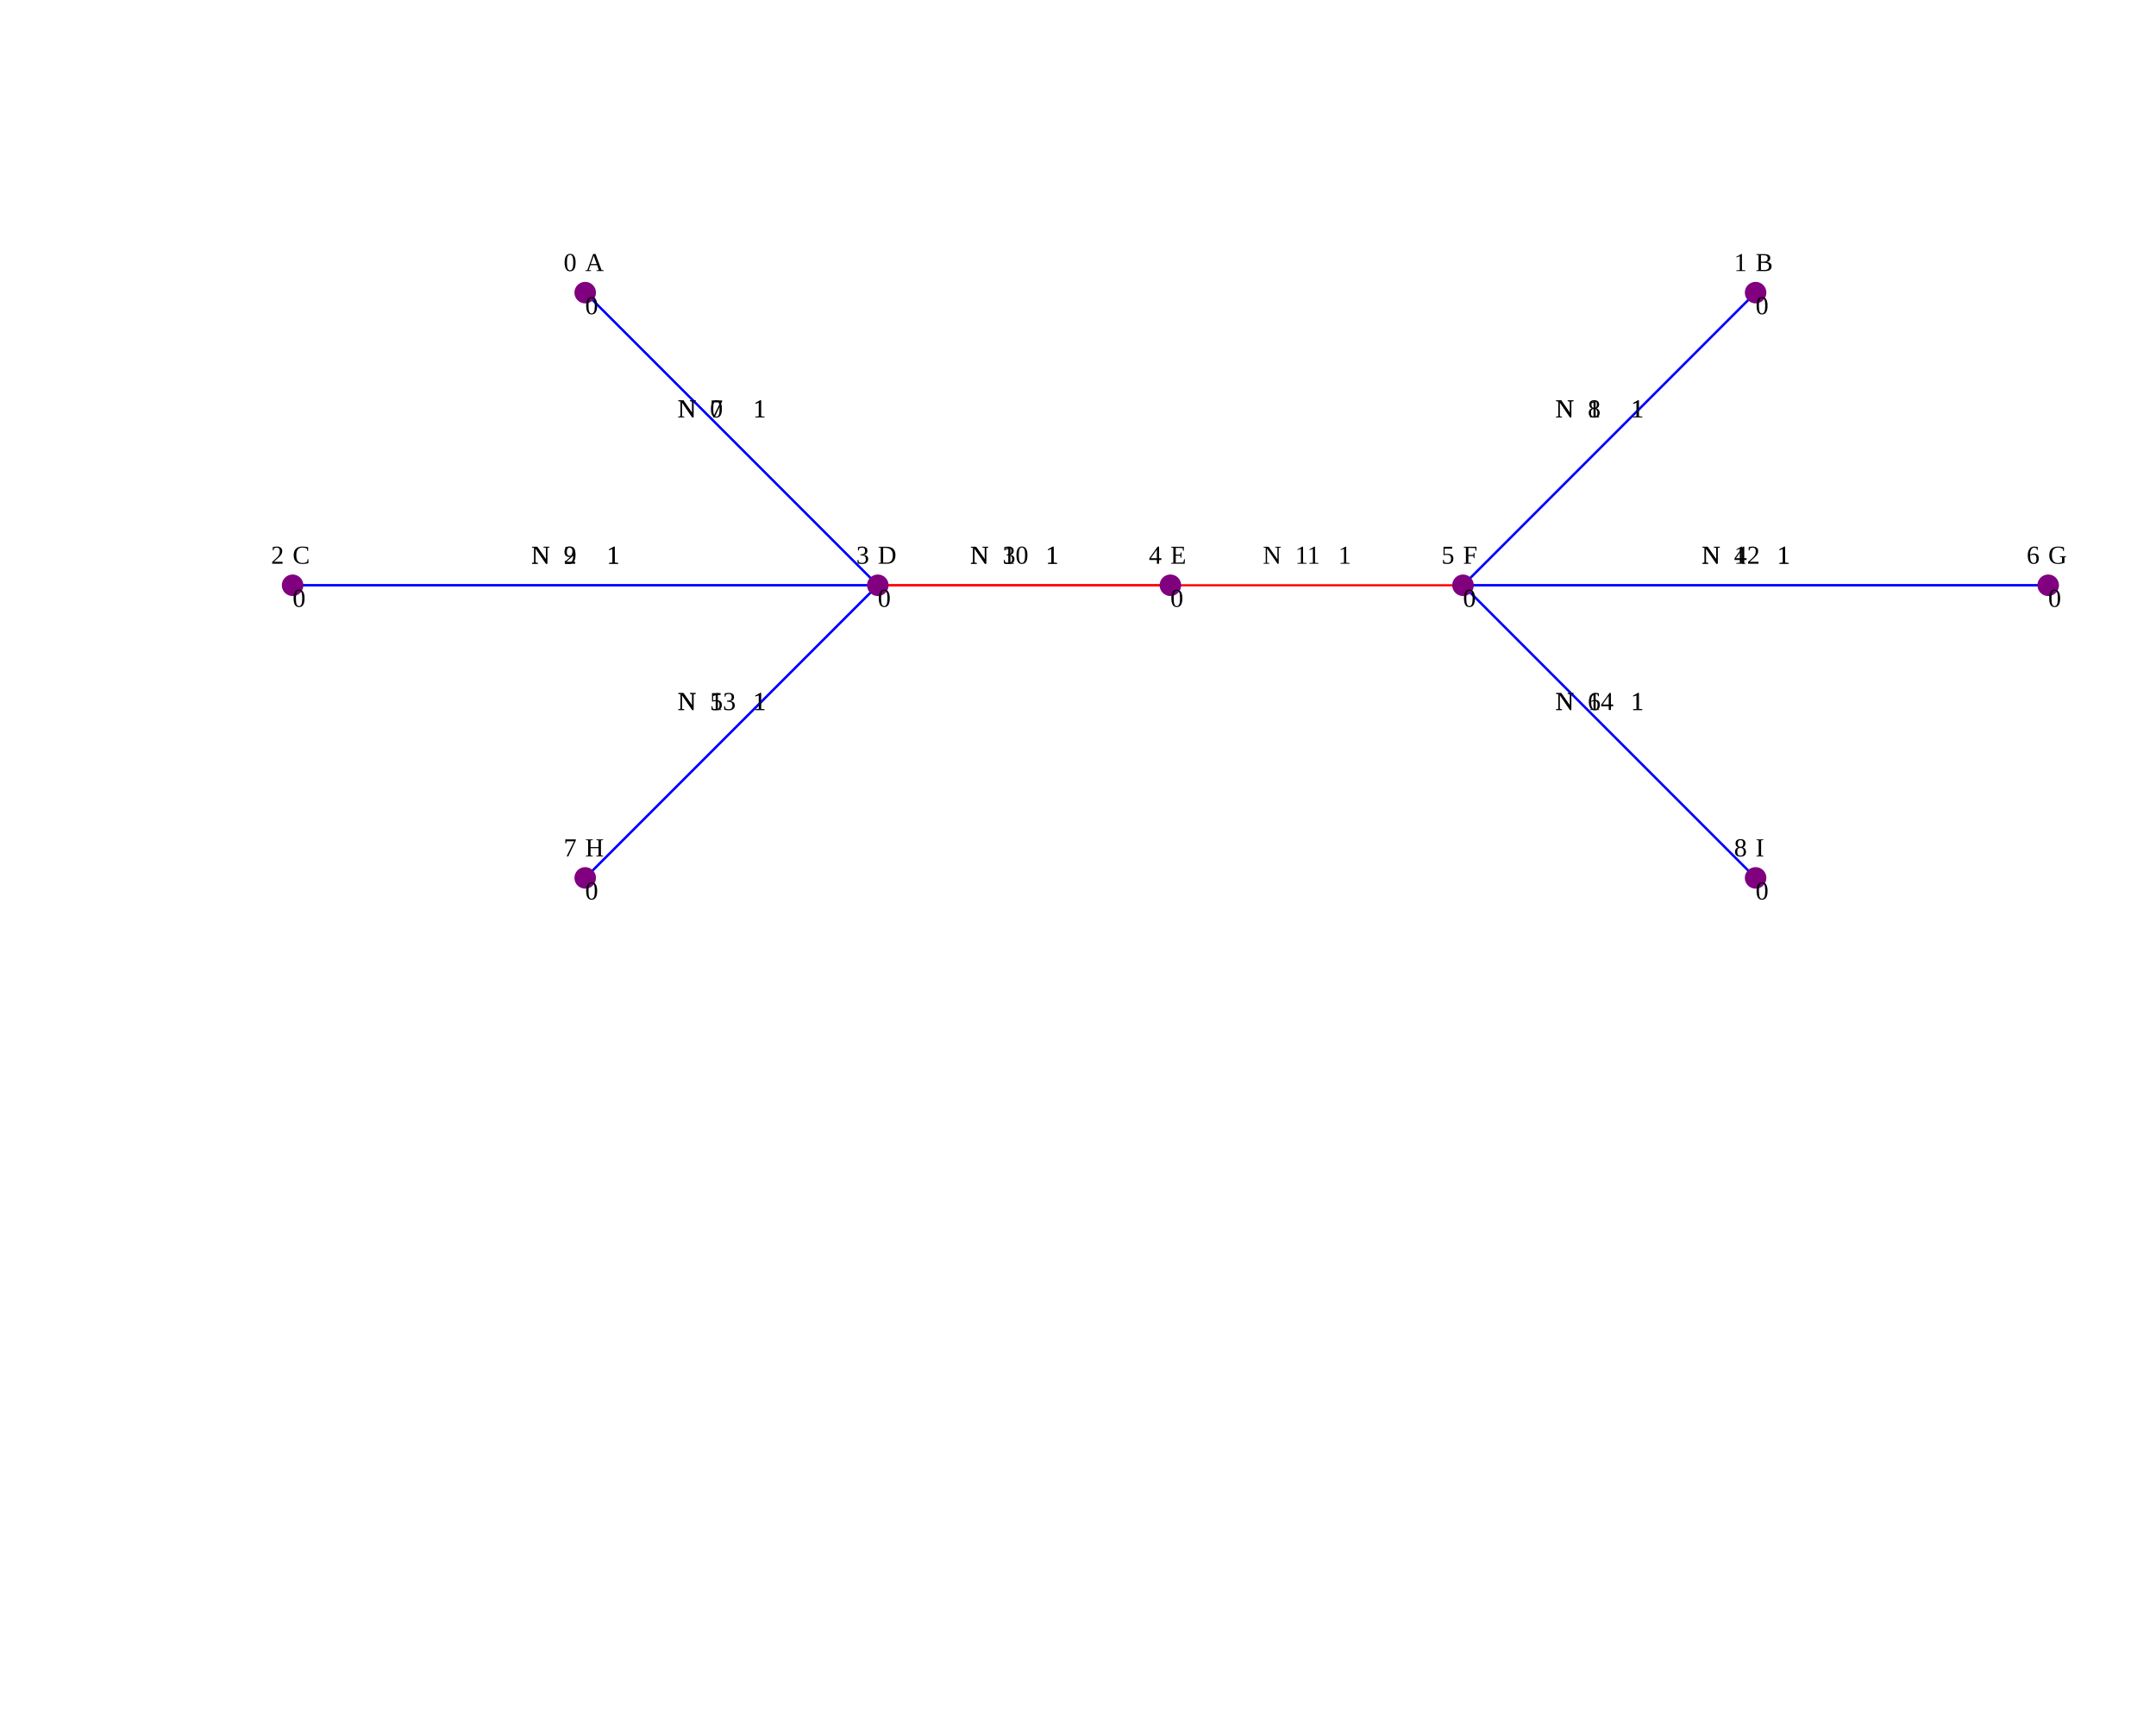
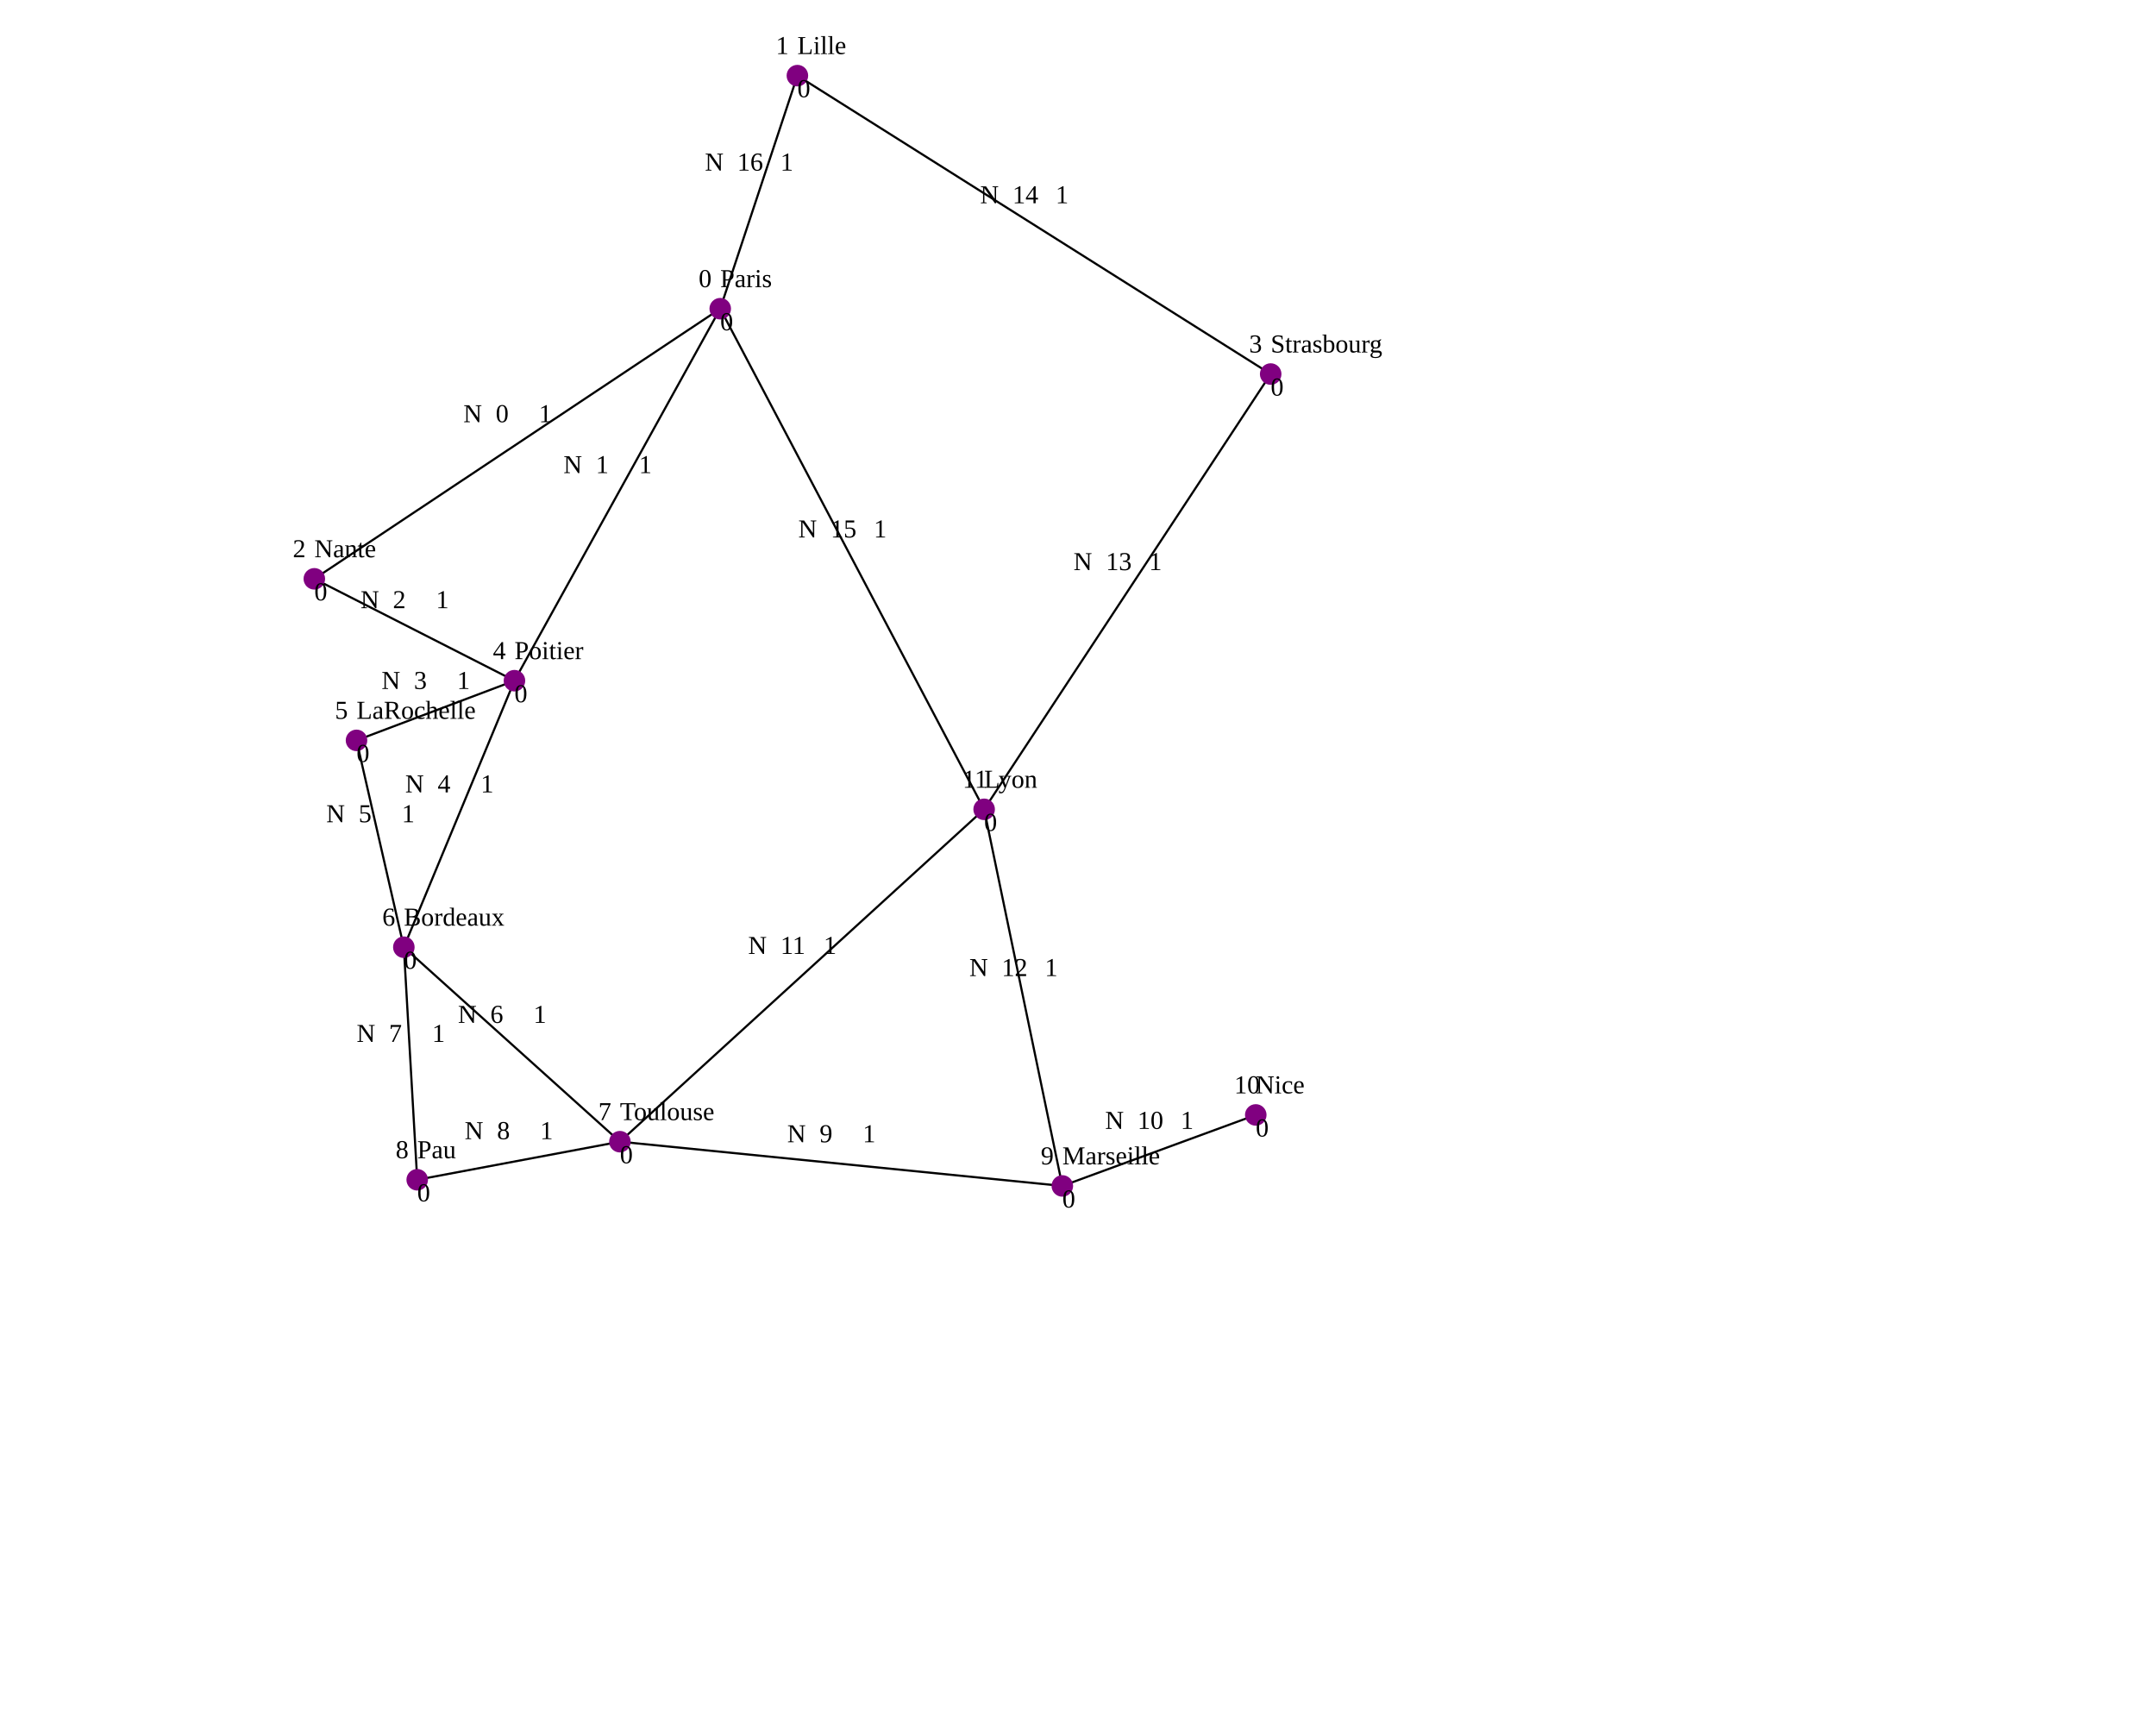
<svg xmlns="http://www.w3.org/2000/svg" version="1.1" width="1000" height="800">
-   <line x1="271.429" y1="135.714" x2="407.143" y2="271.429" stroke="blue" />
-   <text x="314.286" y="193.571" fill="black">N</text>
-   <text x="329.286" y="193.571" fill="black">0</text>
-   <text x="349.286" y="193.571" fill="black">1</text>
-   <line x1="814.286" y1="135.714" x2="678.571" y2="271.429" stroke="blue" />
-   <text x="721.429" y="193.571" fill="black">N</text>
-   <text x="736.429" y="193.571" fill="black">1</text>
-   <text x="756.429" y="193.571" fill="black">1</text>
-   <line x1="135.714" y1="271.429" x2="407.143" y2="271.429" stroke="blue" />
-   <text x="246.429" y="261.429" fill="black">N</text>
-   <text x="261.429" y="261.429" fill="black">2</text>
-   <text x="281.429" y="261.429" fill="black">1</text>
-   <line x1="407.143" y1="271.429" x2="542.857" y2="271.429" stroke="red" />
-   <text x="450" y="261.429" fill="black">N</text>
-   <text x="465" y="261.429" fill="black">3</text>
-   <text x="485" y="261.429" fill="black">1</text>
-   <line x1="678.571" y1="271.429" x2="950" y2="271.429" stroke="blue" />
-   <text x="789.286" y="261.429" fill="black">N</text>
-   <text x="804.286" y="261.429" fill="black">4</text>
-   <text x="824.286" y="261.429" fill="black">1</text>
-   <line x1="271.429" y1="407.143" x2="407.143" y2="271.429" stroke="blue" />
-   <text x="314.286" y="329.286" fill="black">N</text>
-   <text x="329.286" y="329.286" fill="black">5</text>
-   <text x="349.286" y="329.286" fill="black">1</text>
-   <line x1="814.286" y1="407.143" x2="678.571" y2="271.429" stroke="blue" />
-   <text x="721.429" y="329.286" fill="black">N</text>
-   <text x="736.429" y="329.286" fill="black">6</text>
-   <text x="756.429" y="329.286" fill="black">1</text>
-   <line x1="407.143" y1="271.429" x2="271.429" y2="135.714" stroke="blue" />
-   <text x="314.286" y="193.571" fill="black">N</text>
-   <text x="329.286" y="193.571" fill="black">7</text>
-   <text x="349.286" y="193.571" fill="black">1</text>
-   <line x1="678.571" y1="271.429" x2="814.286" y2="135.714" stroke="blue" />
-   <text x="721.429" y="193.571" fill="black">N</text>
-   <text x="736.429" y="193.571" fill="black">8</text>
-   <text x="756.429" y="193.571" fill="black">1</text>
-   <line x1="407.143" y1="271.429" x2="135.714" y2="271.429" stroke="blue" />
-   <text x="246.429" y="261.429" fill="black">N</text>
-   <text x="261.429" y="261.429" fill="black">9</text>
-   <text x="281.429" y="261.429" fill="black">1</text>
-   <line x1="542.857" y1="271.429" x2="407.143" y2="271.429" stroke="red" />
-   <text x="450" y="261.429" fill="black">N</text>
-   <text x="465" y="261.429" fill="black">10</text>
-   <text x="485" y="261.429" fill="black">1</text>
-   <line x1="678.571" y1="271.429" x2="542.857" y2="271.429" stroke="red" />
-   <text x="585.714" y="261.429" fill="black">N</text>
-   <text x="600.714" y="261.429" fill="black">11</text>
-   <text x="620.714" y="261.429" fill="black">1</text>
-   <line x1="950" y1="271.429" x2="678.571" y2="271.429" stroke="blue" />
-   <text x="789.286" y="261.429" fill="black">N</text>
-   <text x="804.286" y="261.429" fill="black">12</text>
-   <text x="824.286" y="261.429" fill="black">1</text>
-   <line x1="407.143" y1="271.429" x2="271.429" y2="407.143" stroke="blue" />
-   <text x="314.286" y="329.286" fill="black">N</text>
-   <text x="329.286" y="329.286" fill="black">13</text>
-   <text x="349.286" y="329.286" fill="black">1</text>
-   <line x1="678.571" y1="271.429" x2="814.286" y2="407.143" stroke="blue" />
-   <text x="721.429" y="329.286" fill="black">N</text>
-   <text x="736.429" y="329.286" fill="black">14</text>
-   <text x="756.429" y="329.286" fill="black">1</text>
-   <circle cx="271.429" cy="135.714" r="5" fill="purple" />
-   <text x="271.429" y="125.714" fill="black">A</text>
-   <text x="271.429" y="145.714" fill="black">0</text>
-   <text x="261.429" y="125.714" fill="black">0</text>
-   <circle cx="814.286" cy="135.714" r="5" fill="purple" />
-   <text x="814.286" y="125.714" fill="black">B</text>
-   <text x="814.286" y="145.714" fill="black">0</text>
-   <text x="804.286" y="125.714" fill="black">1</text>
-   <circle cx="135.714" cy="271.429" r="5" fill="purple" />
-   <text x="135.714" y="261.429" fill="black">C</text>
-   <text x="135.714" y="281.429" fill="black">0</text>
-   <text x="125.714" y="261.429" fill="black">2</text>
-   <circle cx="407.143" cy="271.429" r="5" fill="purple" />
-   <text x="407.143" y="261.429" fill="black">D</text>
-   <text x="407.143" y="281.429" fill="black">0</text>
-   <text x="397.143" y="261.429" fill="black">3</text>
-   <circle cx="542.857" cy="271.429" r="5" fill="purple" />
-   <text x="542.857" y="261.429" fill="black">E</text>
-   <text x="542.857" y="281.429" fill="black">0</text>
-   <text x="532.857" y="261.429" fill="black">4</text>
-   <circle cx="678.571" cy="271.429" r="5" fill="purple" />
-   <text x="678.571" y="261.429" fill="black">F</text>
-   <text x="678.571" y="281.429" fill="black">0</text>
-   <text x="668.571" y="261.429" fill="black">5</text>
-   <circle cx="950" cy="271.429" r="5" fill="purple" />
-   <text x="950" y="261.429" fill="black">G</text>
-   <text x="950" y="281.429" fill="black">0</text>
-   <text x="940" y="261.429" fill="black">6</text>
-   <circle cx="271.429" cy="407.143" r="5" fill="purple" />
-   <text x="271.429" y="397.143" fill="black">H</text>
-   <text x="271.429" y="417.143" fill="black">0</text>
-   <text x="261.429" y="397.143" fill="black">7</text>
-   <circle cx="814.286" cy="407.143" r="5" fill="purple" />
-   <text x="814.286" y="397.143" fill="black">I</text>
-   <text x="814.286" y="417.143" fill="black">0</text>
-   <text x="804.286" y="397.143" fill="black">8</text>
+   <line x1="334.056" y1="143.167" x2="145.792" y2="268.438" stroke="black" />
+   <text x="214.924" y="195.803" fill="black">N</text>
+   <text x="229.924" y="195.803" fill="black">0</text>
+   <text x="249.924" y="195.803" fill="black">1</text>
+   <line x1="334.056" y1="143.167" x2="238.612" y2="315.683" stroke="black" />
+   <text x="261.334" y="219.425" fill="black">N</text>
+   <text x="276.334" y="219.425" fill="black">1</text>
+   <text x="296.334" y="219.425" fill="black">1</text>
+   <line x1="145.792" y1="268.438" x2="238.612" y2="315.683" stroke="black" />
+   <text x="167.202" y="282.061" fill="black">N</text>
+   <text x="182.202" y="282.061" fill="black">2</text>
+   <text x="202.202" y="282.061" fill="black">1</text>
+   <line x1="238.612" y1="315.683" x2="165.358" y2="343.362" stroke="black" />
+   <text x="176.985" y="319.523" fill="black">N</text>
+   <text x="191.985" y="319.523" fill="black">3</text>
+   <text x="211.985" y="319.523" fill="black">1</text>
+   <line x1="238.612" y1="315.683" x2="187.31" y2="439.284" stroke="black" />
+   <text x="187.961" y="367.484" fill="black">N</text>
+   <text x="202.961" y="367.484" fill="black">4</text>
+   <text x="222.961" y="367.484" fill="black">1</text>
+   <line x1="165.358" y1="343.362" x2="187.31" y2="439.284" stroke="black" />
+   <text x="151.334" y="381.323" fill="black">N</text>
+   <text x="166.334" y="381.323" fill="black">5</text>
+   <text x="186.334" y="381.323" fill="black">1</text>
+   <line x1="187.31" y1="439.284" x2="287.527" y2="529.479" stroke="black" />
+   <text x="212.419" y="474.382" fill="black">N</text>
+   <text x="227.419" y="474.382" fill="black">6</text>
+   <text x="247.419" y="474.382" fill="black">1</text>
+   <line x1="187.31" y1="439.284" x2="193.514" y2="547.137" stroke="black" />
+   <text x="165.412" y="483.21" fill="black">N</text>
+   <text x="180.412" y="483.21" fill="black">7</text>
+   <text x="200.412" y="483.21" fill="black">1</text>
+   <line x1="287.527" y1="529.479" x2="193.514" y2="547.137" stroke="black" />
+   <text x="215.521" y="528.308" fill="black">N</text>
+   <text x="230.521" y="528.308" fill="black">8</text>
+   <text x="250.521" y="528.308" fill="black">1</text>
+   <line x1="287.527" y1="529.479" x2="492.733" y2="550" stroke="black" />
+   <text x="365.13" y="529.74" fill="black">N</text>
+   <text x="380.13" y="529.74" fill="black">9</text>
+   <text x="400.13" y="529.74" fill="black">1</text>
+   <line x1="492.733" y1="550" x2="582.451" y2="517.072" stroke="black" />
+   <text x="512.592" y="523.536" fill="black">N</text>
+   <text x="527.592" y="523.536" fill="black">10</text>
+   <text x="547.592" y="523.536" fill="black">1</text>
+   <line x1="287.527" y1="529.479" x2="456.464" y2="375.336" stroke="black" />
+   <text x="346.996" y="442.408" fill="black">N</text>
+   <text x="361.996" y="442.408" fill="black">11</text>
+   <text x="381.996" y="442.408" fill="black">1</text>
+   <line x1="492.733" y1="550" x2="456.464" y2="375.336" stroke="black" />
+   <text x="449.599" y="452.668" fill="black">N</text>
+   <text x="464.599" y="452.668" fill="black">12</text>
+   <text x="484.599" y="452.668" fill="black">1</text>
+   <line x1="456.464" y1="375.336" x2="589.371" y2="173.471" stroke="black" />
+   <text x="497.918" y="264.403" fill="black">N</text>
+   <text x="512.918" y="264.403" fill="black">13</text>
+   <text x="532.918" y="264.403" fill="black">1</text>
+   <line x1="589.371" y1="173.471" x2="369.848" y2="35.076" stroke="black" />
+   <text x="454.61" y="94.273" fill="black">N</text>
+   <text x="469.61" y="94.273" fill="black">14</text>
+   <text x="489.61" y="94.273" fill="black">1</text>
+   <line x1="334.056" y1="143.167" x2="456.464" y2="375.336" stroke="black" />
+   <text x="370.26" y="249.252" fill="black">N</text>
+   <text x="385.26" y="249.252" fill="black">15</text>
+   <text x="405.26" y="249.252" fill="black">1</text>
+   <line x1="334.056" y1="143.167" x2="369.848" y2="35.076" stroke="black" />
+   <text x="326.952" y="79.121" fill="black">N</text>
+   <text x="341.952" y="79.121" fill="black">16</text>
+   <text x="361.952" y="79.121" fill="black">1</text>
+   <circle cx="334.056" cy="143.167" r="5" fill="purple" />
+   <text x="334.056" y="133.167" fill="black">Paris</text>
+   <text x="334.056" y="153.167" fill="black">0</text>
+   <text x="324.056" y="133.167" fill="black">0</text>
+   <circle cx="369.848" cy="35.076" r="5" fill="purple" />
+   <text x="369.848" y="25.076" fill="black">Lille</text>
+   <text x="369.848" y="45.076" fill="black">0</text>
+   <text x="359.848" y="25.076" fill="black">1</text>
+   <circle cx="145.792" cy="268.438" r="5" fill="purple" />
+   <text x="145.792" y="258.438" fill="black">Nante</text>
+   <text x="145.792" y="278.438" fill="black">0</text>
+   <text x="135.792" y="258.438" fill="black">2</text>
+   <circle cx="589.371" cy="173.471" r="5" fill="purple" />
+   <text x="589.371" y="163.471" fill="black">Strasbourg</text>
+   <text x="589.371" y="183.471" fill="black">0</text>
+   <text x="579.371" y="163.471" fill="black">3</text>
+   <circle cx="238.612" cy="315.683" r="5" fill="purple" />
+   <text x="238.612" y="305.683" fill="black">Poitier</text>
+   <text x="238.612" y="325.683" fill="black">0</text>
+   <text x="228.612" y="305.683" fill="black">4</text>
+   <circle cx="165.358" cy="343.362" r="5" fill="purple" />
+   <text x="165.358" y="333.362" fill="black">LaRochelle</text>
+   <text x="165.358" y="353.362" fill="black">0</text>
+   <text x="155.358" y="333.362" fill="black">5</text>
+   <circle cx="187.31" cy="439.284" r="5" fill="purple" />
+   <text x="187.31" y="429.284" fill="black">Bordeaux</text>
+   <text x="187.31" y="449.284" fill="black">0</text>
+   <text x="177.31" y="429.284" fill="black">6</text>
+   <circle cx="287.527" cy="529.479" r="5" fill="purple" />
+   <text x="287.527" y="519.479" fill="black">Toulouse</text>
+   <text x="287.527" y="539.479" fill="black">0</text>
+   <text x="277.527" y="519.479" fill="black">7</text>
+   <circle cx="193.514" cy="547.137" r="5" fill="purple" />
+   <text x="193.514" y="537.137" fill="black">Pau</text>
+   <text x="193.514" y="557.137" fill="black">0</text>
+   <text x="183.514" y="537.137" fill="black">8</text>
+   <circle cx="492.733" cy="550" r="5" fill="purple" />
+   <text x="492.733" y="540" fill="black">Marseille</text>
+   <text x="492.733" y="560" fill="black">0</text>
+   <text x="482.733" y="540" fill="black">9</text>
+   <circle cx="582.451" cy="517.072" r="5" fill="purple" />
+   <text x="582.451" y="507.072" fill="black">Nice</text>
+   <text x="582.451" y="527.072" fill="black">0</text>
+   <text x="572.451" y="507.072" fill="black">10</text>
+   <circle cx="456.464" cy="375.336" r="5" fill="purple" />
+   <text x="456.464" y="365.336" fill="black">Lyon</text>
+   <text x="456.464" y="385.336" fill="black">0</text>
+   <text x="446.464" y="365.336" fill="black">11</text>
</svg>
